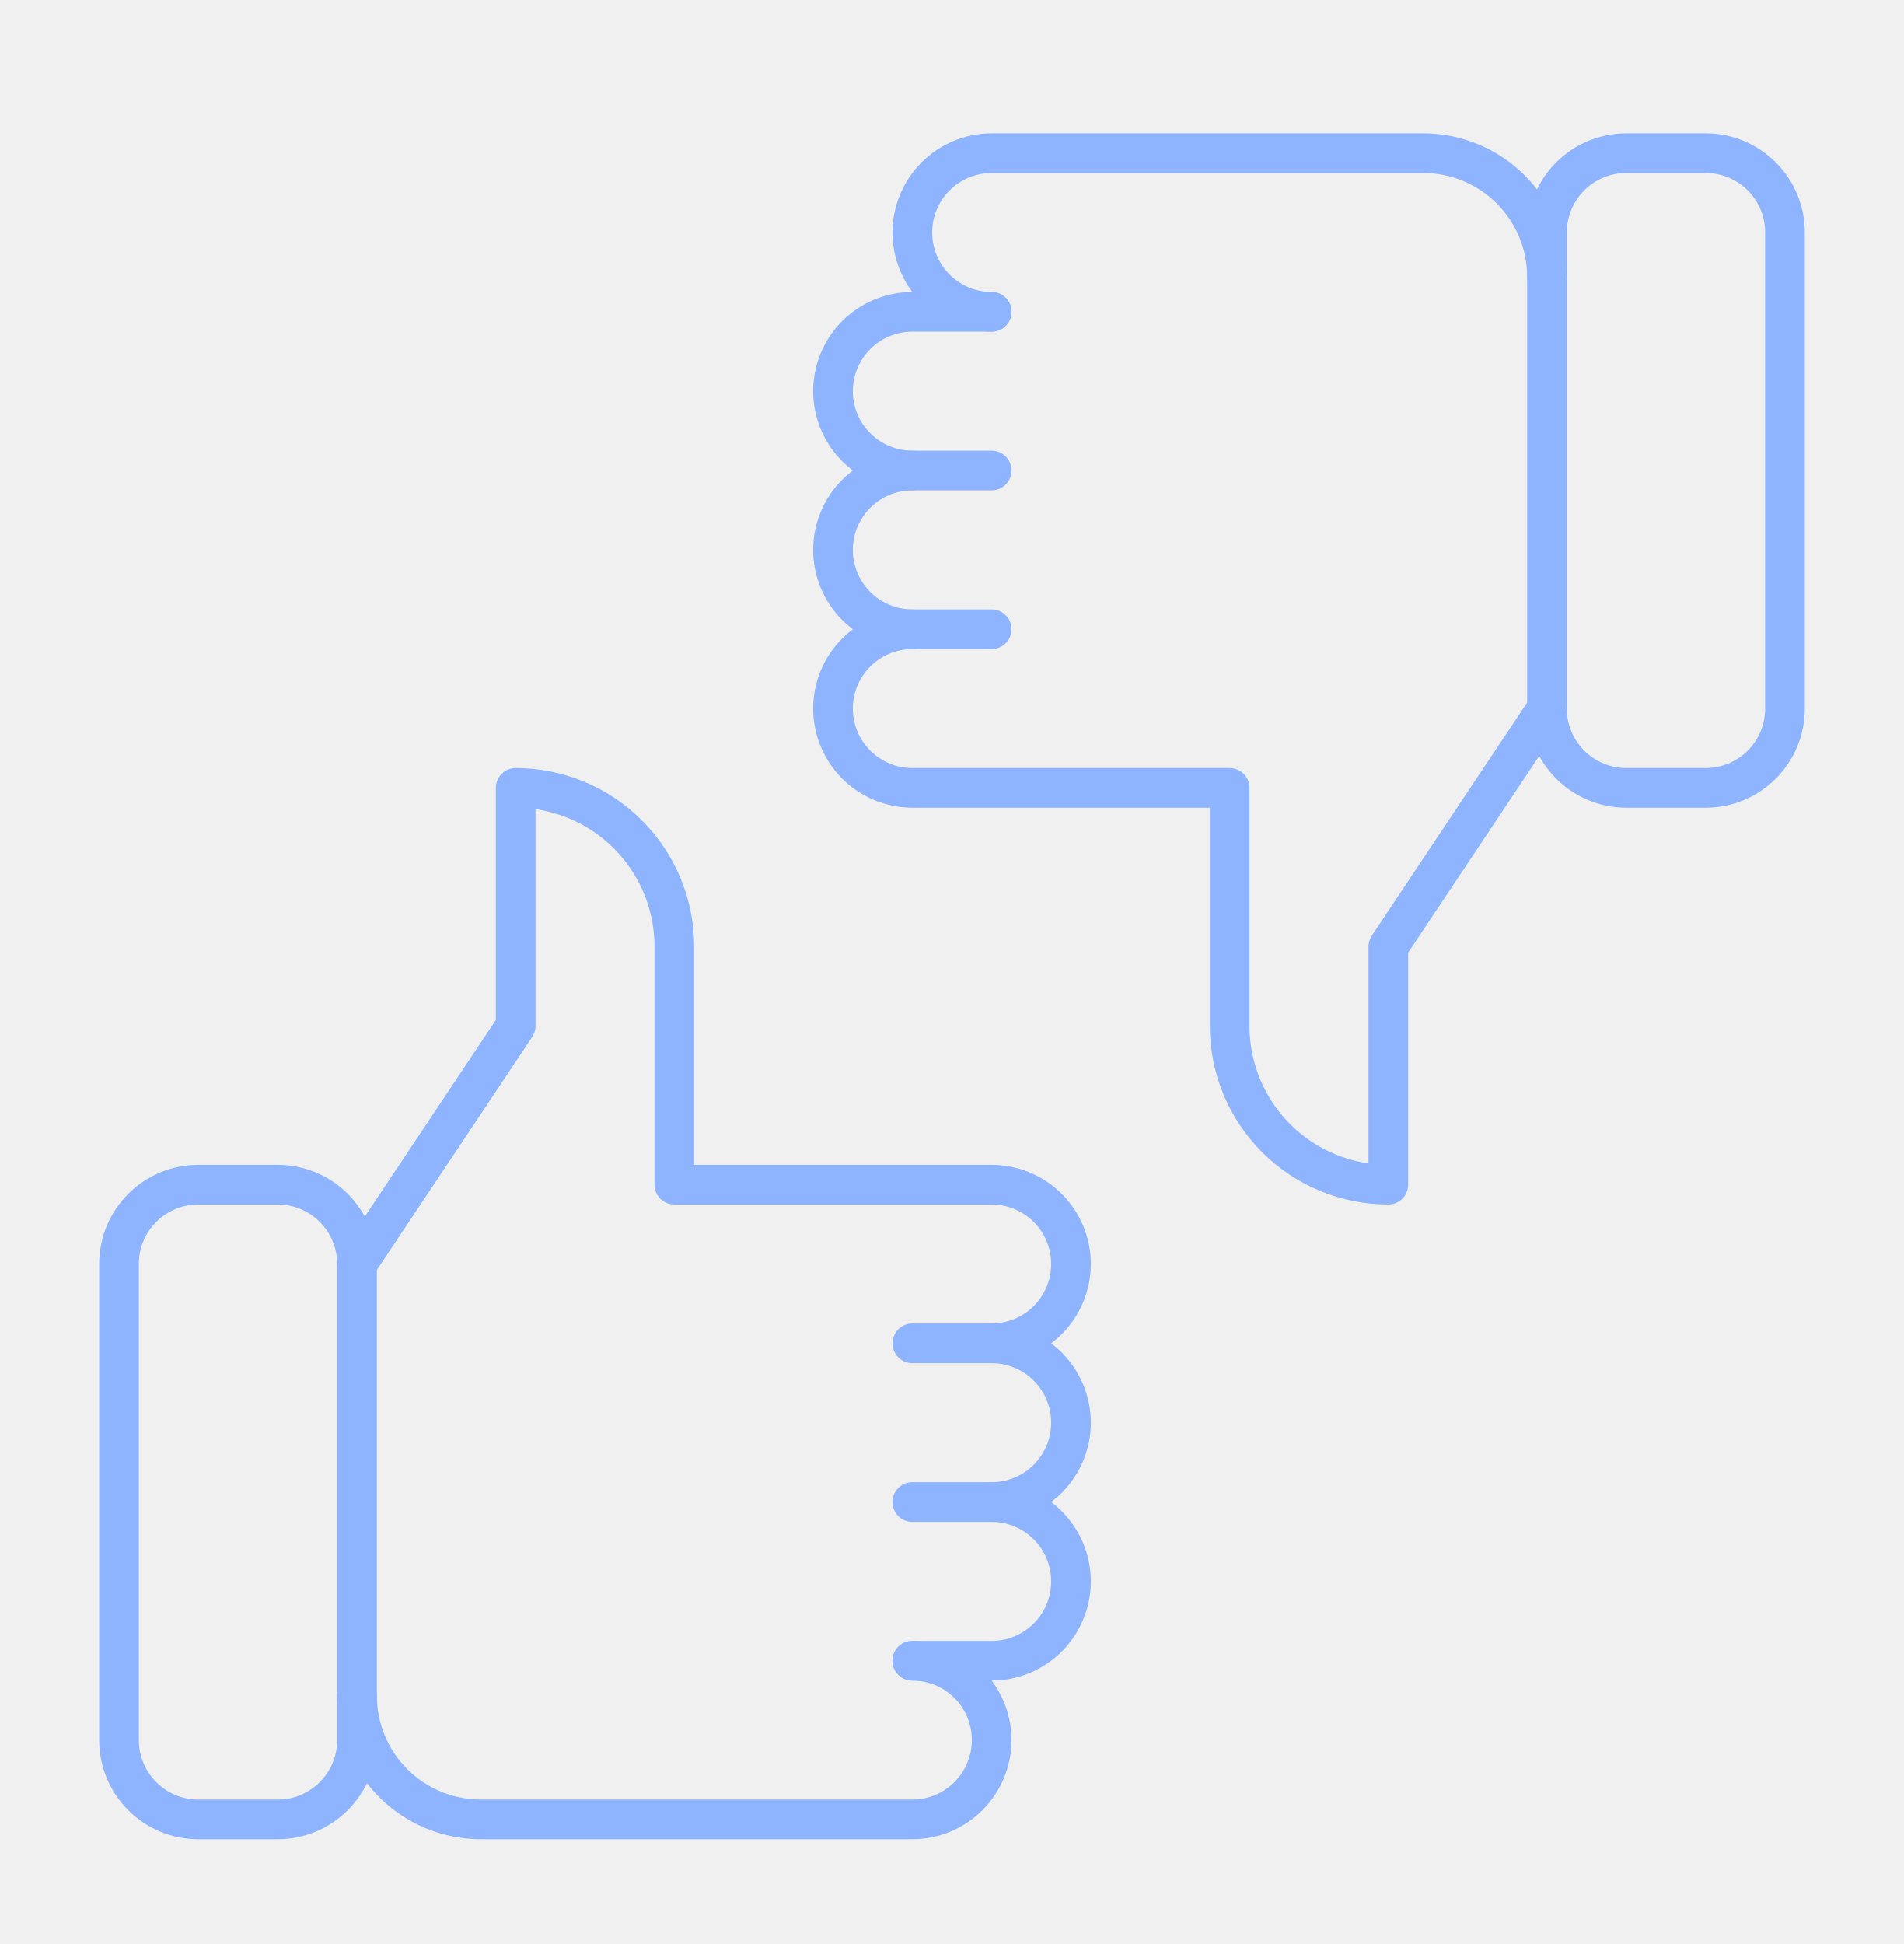
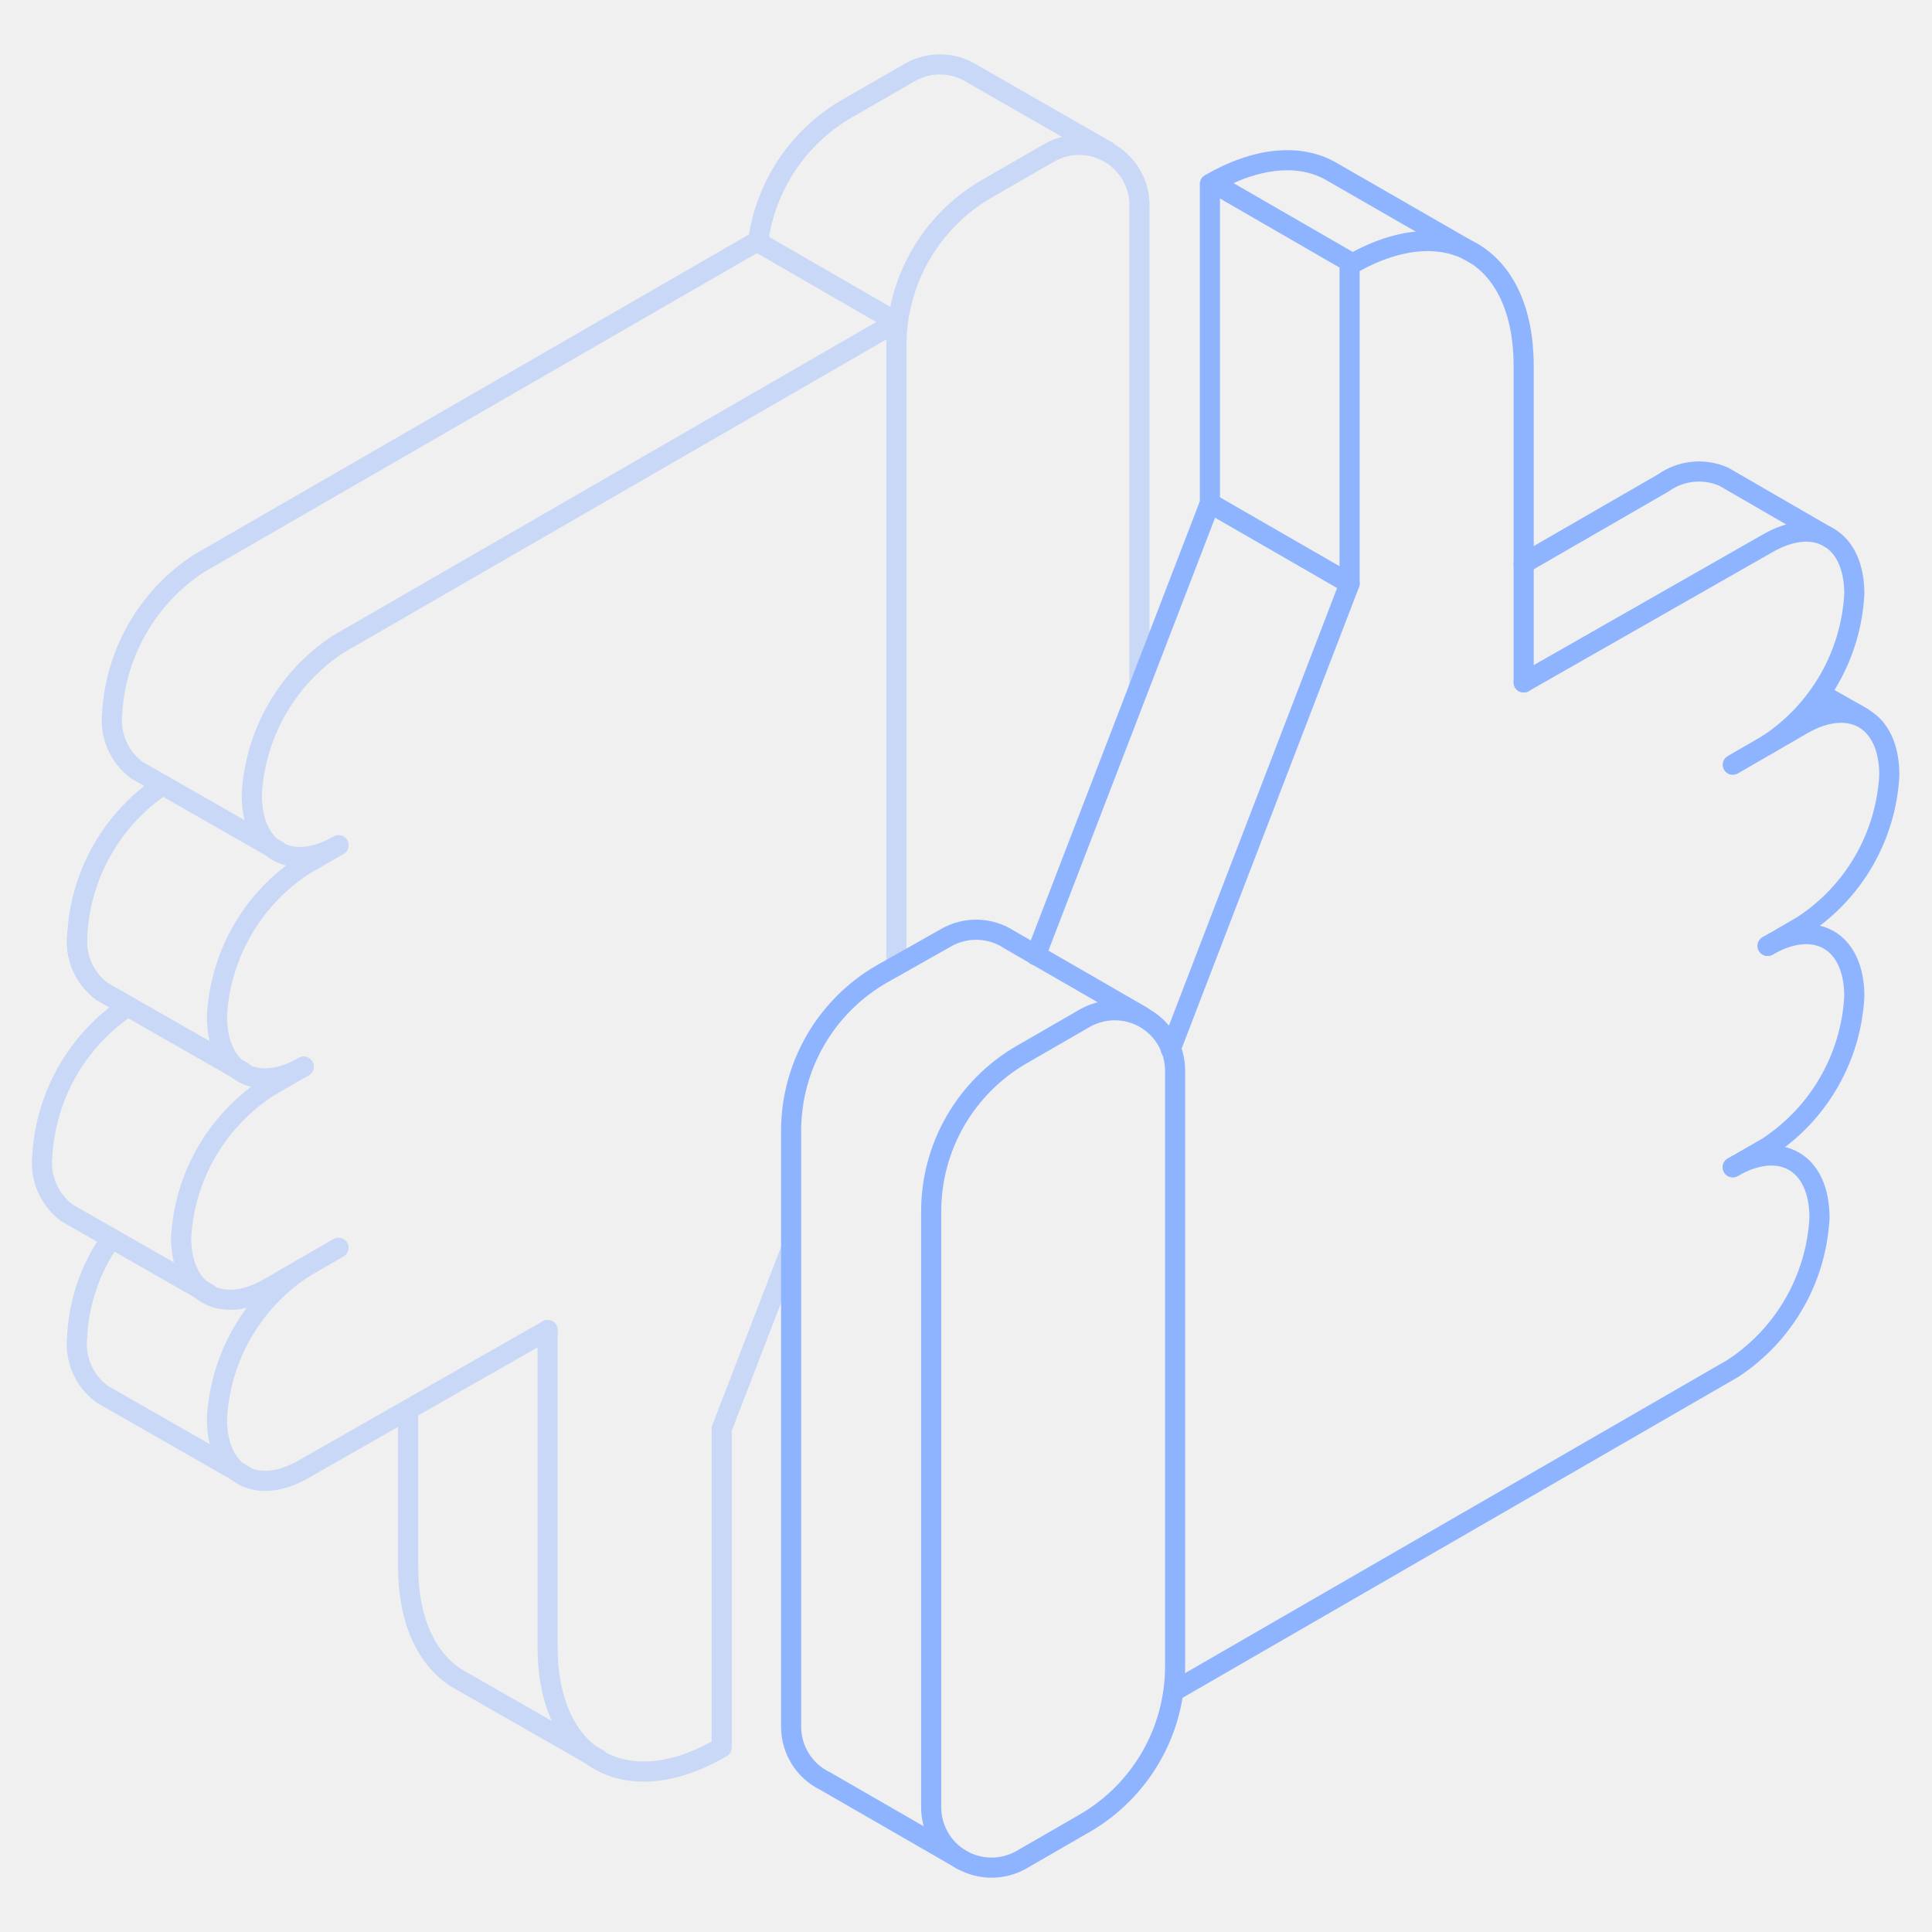
- <svg xmlns="http://www.w3.org/2000/svg" width="48" height="49" viewBox="0 0 48 49" fill="none">
-   <g clip-path="url(#clip0)">
-     <path d="M9 42.74C9 43.568 9.329 44.361 9.914 44.946C10.499 45.531 11.293 45.86 12.12 45.86H23C23.53 45.86 24.039 45.649 24.414 45.274C24.789 44.899 25 44.39 25 43.86C25 43.33 24.789 42.821 24.414 42.446C24.039 42.071 23.53 41.86 23 41.86" stroke="#8FB4FF" stroke-linecap="round" stroke-linejoin="round" />
-     <path d="M23 33.86H25C25.53 33.86 26.039 33.649 26.414 33.274C26.789 32.899 27 32.39 27 31.86C27 31.33 26.789 30.821 26.414 30.446C26.039 30.071 25.53 29.86 25 29.86H17V23.86C17 22.799 16.579 21.782 15.828 21.032C15.078 20.281 14.061 19.86 13 19.86V25.86L9 31.86" stroke="#8FB4FF" stroke-linecap="round" stroke-linejoin="round" />
-     <path d="M25 37.86C25.53 37.86 26.039 38.071 26.414 38.446C26.789 38.821 27 39.33 27 39.86C27 40.39 26.789 40.899 26.414 41.274C26.039 41.649 25.53 41.86 25 41.86H23" stroke="#8FB4FF" stroke-linecap="round" stroke-linejoin="round" />
-     <path d="M25 33.86C25.53 33.86 26.039 34.071 26.414 34.446C26.789 34.821 27 35.33 27 35.86C27 36.39 26.789 36.899 26.414 37.274C26.039 37.649 25.53 37.86 25 37.86H23" stroke="#8FB4FF" stroke-linecap="round" stroke-linejoin="round" />
-     <path d="M7 29.86H5C3.895 29.86 3 30.755 3 31.86V43.86C3 44.965 3.895 45.86 5 45.86H7C8.105 45.86 9 44.965 9 43.86V31.86C9 30.755 8.105 29.86 7 29.86Z" stroke="#8FB4FF" stroke-linecap="round" stroke-linejoin="round" />
-     <path d="M39 6.98C39 6.153 38.671 5.359 38.086 4.774C37.501 4.189 36.708 3.86 35.88 3.86H25C24.47 3.86 23.961 4.071 23.586 4.446C23.211 4.821 23 5.33 23 5.86C23 6.39 23.211 6.899 23.586 7.274C23.961 7.649 24.47 7.86 25 7.86" stroke="#8FB4FF" stroke-linecap="round" stroke-linejoin="round" />
-     <path d="M25 15.86H23C22.47 15.86 21.961 16.071 21.586 16.446C21.211 16.821 21 17.33 21 17.86C21 18.39 21.211 18.899 21.586 19.274C21.961 19.649 22.47 19.86 23 19.86H31V25.86C31 26.921 31.421 27.938 32.172 28.688C32.922 29.439 33.939 29.86 35 29.86V23.86L39 17.86" stroke="#8FB4FF" stroke-linecap="round" stroke-linejoin="round" />
-     <path d="M23 11.86C22.47 11.86 21.961 11.649 21.586 11.274C21.211 10.899 21 10.39 21 9.86C21 9.33 21.211 8.821 21.586 8.446C21.961 8.071 22.47 7.86 23 7.86H25" stroke="#8FB4FF" stroke-linecap="round" stroke-linejoin="round" />
-     <path d="M23 15.86C22.47 15.86 21.961 15.649 21.586 15.274C21.211 14.899 21 14.39 21 13.86C21 13.33 21.211 12.821 21.586 12.446C21.961 12.071 22.47 11.86 23 11.86H25" stroke="#8FB4FF" stroke-linecap="round" stroke-linejoin="round" />
-     <path d="M41 19.86H43C44.105 19.86 45 18.965 45 17.86V5.86C45 4.755 44.105 3.86 43 3.86H41C39.895 3.86 39 4.755 39 5.86V17.86C39 18.965 39.895 19.86 41 19.86Z" stroke="#8FB4FF" stroke-linecap="round" stroke-linejoin="round" />
+ <svg xmlns="http://www.w3.org/2000/svg" viewBox="0 0 96 96">
+   <g id="back">
+     <g opacity="0.4">
+       <path d="M15.09,53c-2.38,1.37-4.31.25-4.31-2.51A9.55,9.55,0,0,1,15.09,43l1.73-1" fill="none" stroke="#8fb4ff" stroke-linecap="round" stroke-linejoin="round" />
+       <path d="M20.28,70.09v7.74c0,2.73.94,4.66,2.47,5.59l7,4" fill="none" stroke="#8fb4ff" stroke-linecap="round" stroke-linejoin="round" />
+       <path d="M27.21,66.09V81.83c0,5.54,3.87,7.79,8.65,5V71l3.42-8.87" fill="none" stroke="#8fb4ff" stroke-linecap="round" stroke-linejoin="round" />
+       <path d="M16.82,62l-1.73,1a9.55,9.55,0,0,0-4.31,7.49c0,2.76,1.93,3.88,4.31,2.51l12.12-6.91" fill="none" stroke="#8fb4ff" stroke-linecap="round" stroke-linejoin="round" />
+       <path d="M15.09,53l-1.73,1A9.53,9.53,0,0,0,9,61.49C9,64.25,11,65.37,13.36,64l1.73-1" fill="none" stroke="#8fb4ff" stroke-linecap="round" stroke-linejoin="round" />
+       <path d="M5.53,61.54a9.19,9.19,0,0,0-1.7,4.94,3.08,3.08,0,0,0,1.25,2.8l7,4" fill="none" stroke="#8fb4ff" stroke-linecap="round" stroke-linejoin="round" />
+       <path d="M3.84,46.48a3.08,3.08,0,0,0,1.22,2.79l7,4" fill="none" stroke="#8fb4ff" stroke-linecap="round" stroke-linejoin="round" />
+       <path d="M6.37,50A9.57,9.57,0,0,0,2.1,57.48a3.09,3.09,0,0,0,1.23,2.79l7,4" fill="none" stroke="#8fb4ff" stroke-linecap="round" stroke-linejoin="round" />
+       <path d="M8.1,39a9.56,9.56,0,0,0-4.26,7.46,3.08,3.08,0,0,0,1.22,2.79l7,4" fill="none" stroke="#8fb4ff" stroke-linecap="round" stroke-linejoin="round" />
+       <path d="M44.54,48V17.2A9,9,0,0,1,49,9.4l3.12-1.8a3,3,0,0,1,4.5,2.6V34" fill="none" stroke="#8fb4ff" stroke-linecap="round" stroke-linejoin="round" />
+       <path d="M16.82,42c-2.38,1.37-4.31.25-4.31-2.51A9.55,9.55,0,0,1,16.82,32L44.54,16l-6.93-4L9.88,28a9.56,9.56,0,0,0-4.31,7.49A3.09,3.09,0,0,0,6.8,38.27l7,4" fill="none" stroke="#8fb4ff" stroke-linecap="round" stroke-linejoin="round" />
+       <path d="M37.67,12A9,9,0,0,1,42.08,5.4l3.13-1.8a3,3,0,0,1,3.14.09L55,7.5" fill="none" stroke="#8fb4ff" stroke-linecap="round" stroke-linejoin="round" />
+     </g>
  </g>
-   <defs>
-     <clipPath id="clip0">
-       <rect width="48" height="48" fill="white" transform="translate(0 0.859985)" />
-     </clipPath>
-   </defs>
+   <g id="front">
+     <path d="M53.89,90.6l-3.12,1.8a3,3,0,0,1-4.5-2.6V60.2a9,9,0,0,1,4.5-7.8l3.12-1.8a3,3,0,0,1,4.5,2.6V82.8A9,9,0,0,1,53.89,90.6Z" fill="none" stroke="#8fb4ff" stroke-linecap="round" stroke-linejoin="round" />
+     <path d="M75.71,33.91V18.18c0-5.54-3.87-7.8-8.65-5V29L58.17,52.13" fill="none" stroke="#8fb4ff" stroke-linecap="round" stroke-linejoin="round" />
+     <path d="M86.1,58c2.38-1.37,4.31-.25,4.31,2.51A9.55,9.55,0,0,1,86.1,68L58.39,84" fill="none" stroke="#8fb4ff" stroke-linecap="round" stroke-linejoin="round" />
+     <path d="M87.83,47c2.38-1.37,4.31-.25,4.31,2.51A9.55,9.55,0,0,1,87.83,57L86.1,58" fill="none" stroke="#8fb4ff" stroke-linecap="round" stroke-linejoin="round" />
+     <path d="M86.1,38l1.73-1a9.55,9.55,0,0,0,4.31-7.49c0-2.76-1.93-3.88-4.31-2.51L75.71,33.91" fill="none" stroke="#8fb4ff" stroke-linecap="round" stroke-linejoin="round" />
+     <path d="M87.84,47l1.72-1a9.53,9.53,0,0,0,4.32-7.49c0-2.76-1.94-3.88-4.32-2.51l-1.73,1" fill="none" stroke="#8fb4ff" stroke-linecap="round" stroke-linejoin="round" />
+     <path d="M75.71,28l6.93-4a3.07,3.07,0,0,1,3-.32l5.27,3.05" fill="none" stroke="#8fb4ff" stroke-linecap="round" stroke-linejoin="round" />
+     <path d="M51.47,47.47,60.12,25V9.14h0c2.35-1.36,4.48-1.5,6-.64l7.16,4.12" fill="none" stroke="#8fb4ff" stroke-linecap="round" stroke-linejoin="round" />
+     <path d="M47.82,92.43,41,88.5a3,3,0,0,1-1.69-2.7V56.2a9,9,0,0,1,4.5-7.8L47,46.6a3,3,0,0,1,3.15.09l6.6,3.81" fill="none" stroke="#8fb4ff" stroke-linecap="round" stroke-linejoin="round" />
+     <line x1="60.12" y1="25" x2="67.06" y2="29" fill="none" stroke="#8fb4ff" stroke-linecap="round" stroke-linejoin="round" />
+     <line x1="60.52" y1="9.23" x2="67.05" y2="13" fill="none" stroke="#8fb4ff" stroke-linecap="round" stroke-linejoin="round" />
+     <line x1="92.53" y1="35.64" x2="90.45" y2="34.46" fill="none" stroke="#8fb4ff" stroke-linecap="round" stroke-linejoin="round" />
+   </g>
</svg>
